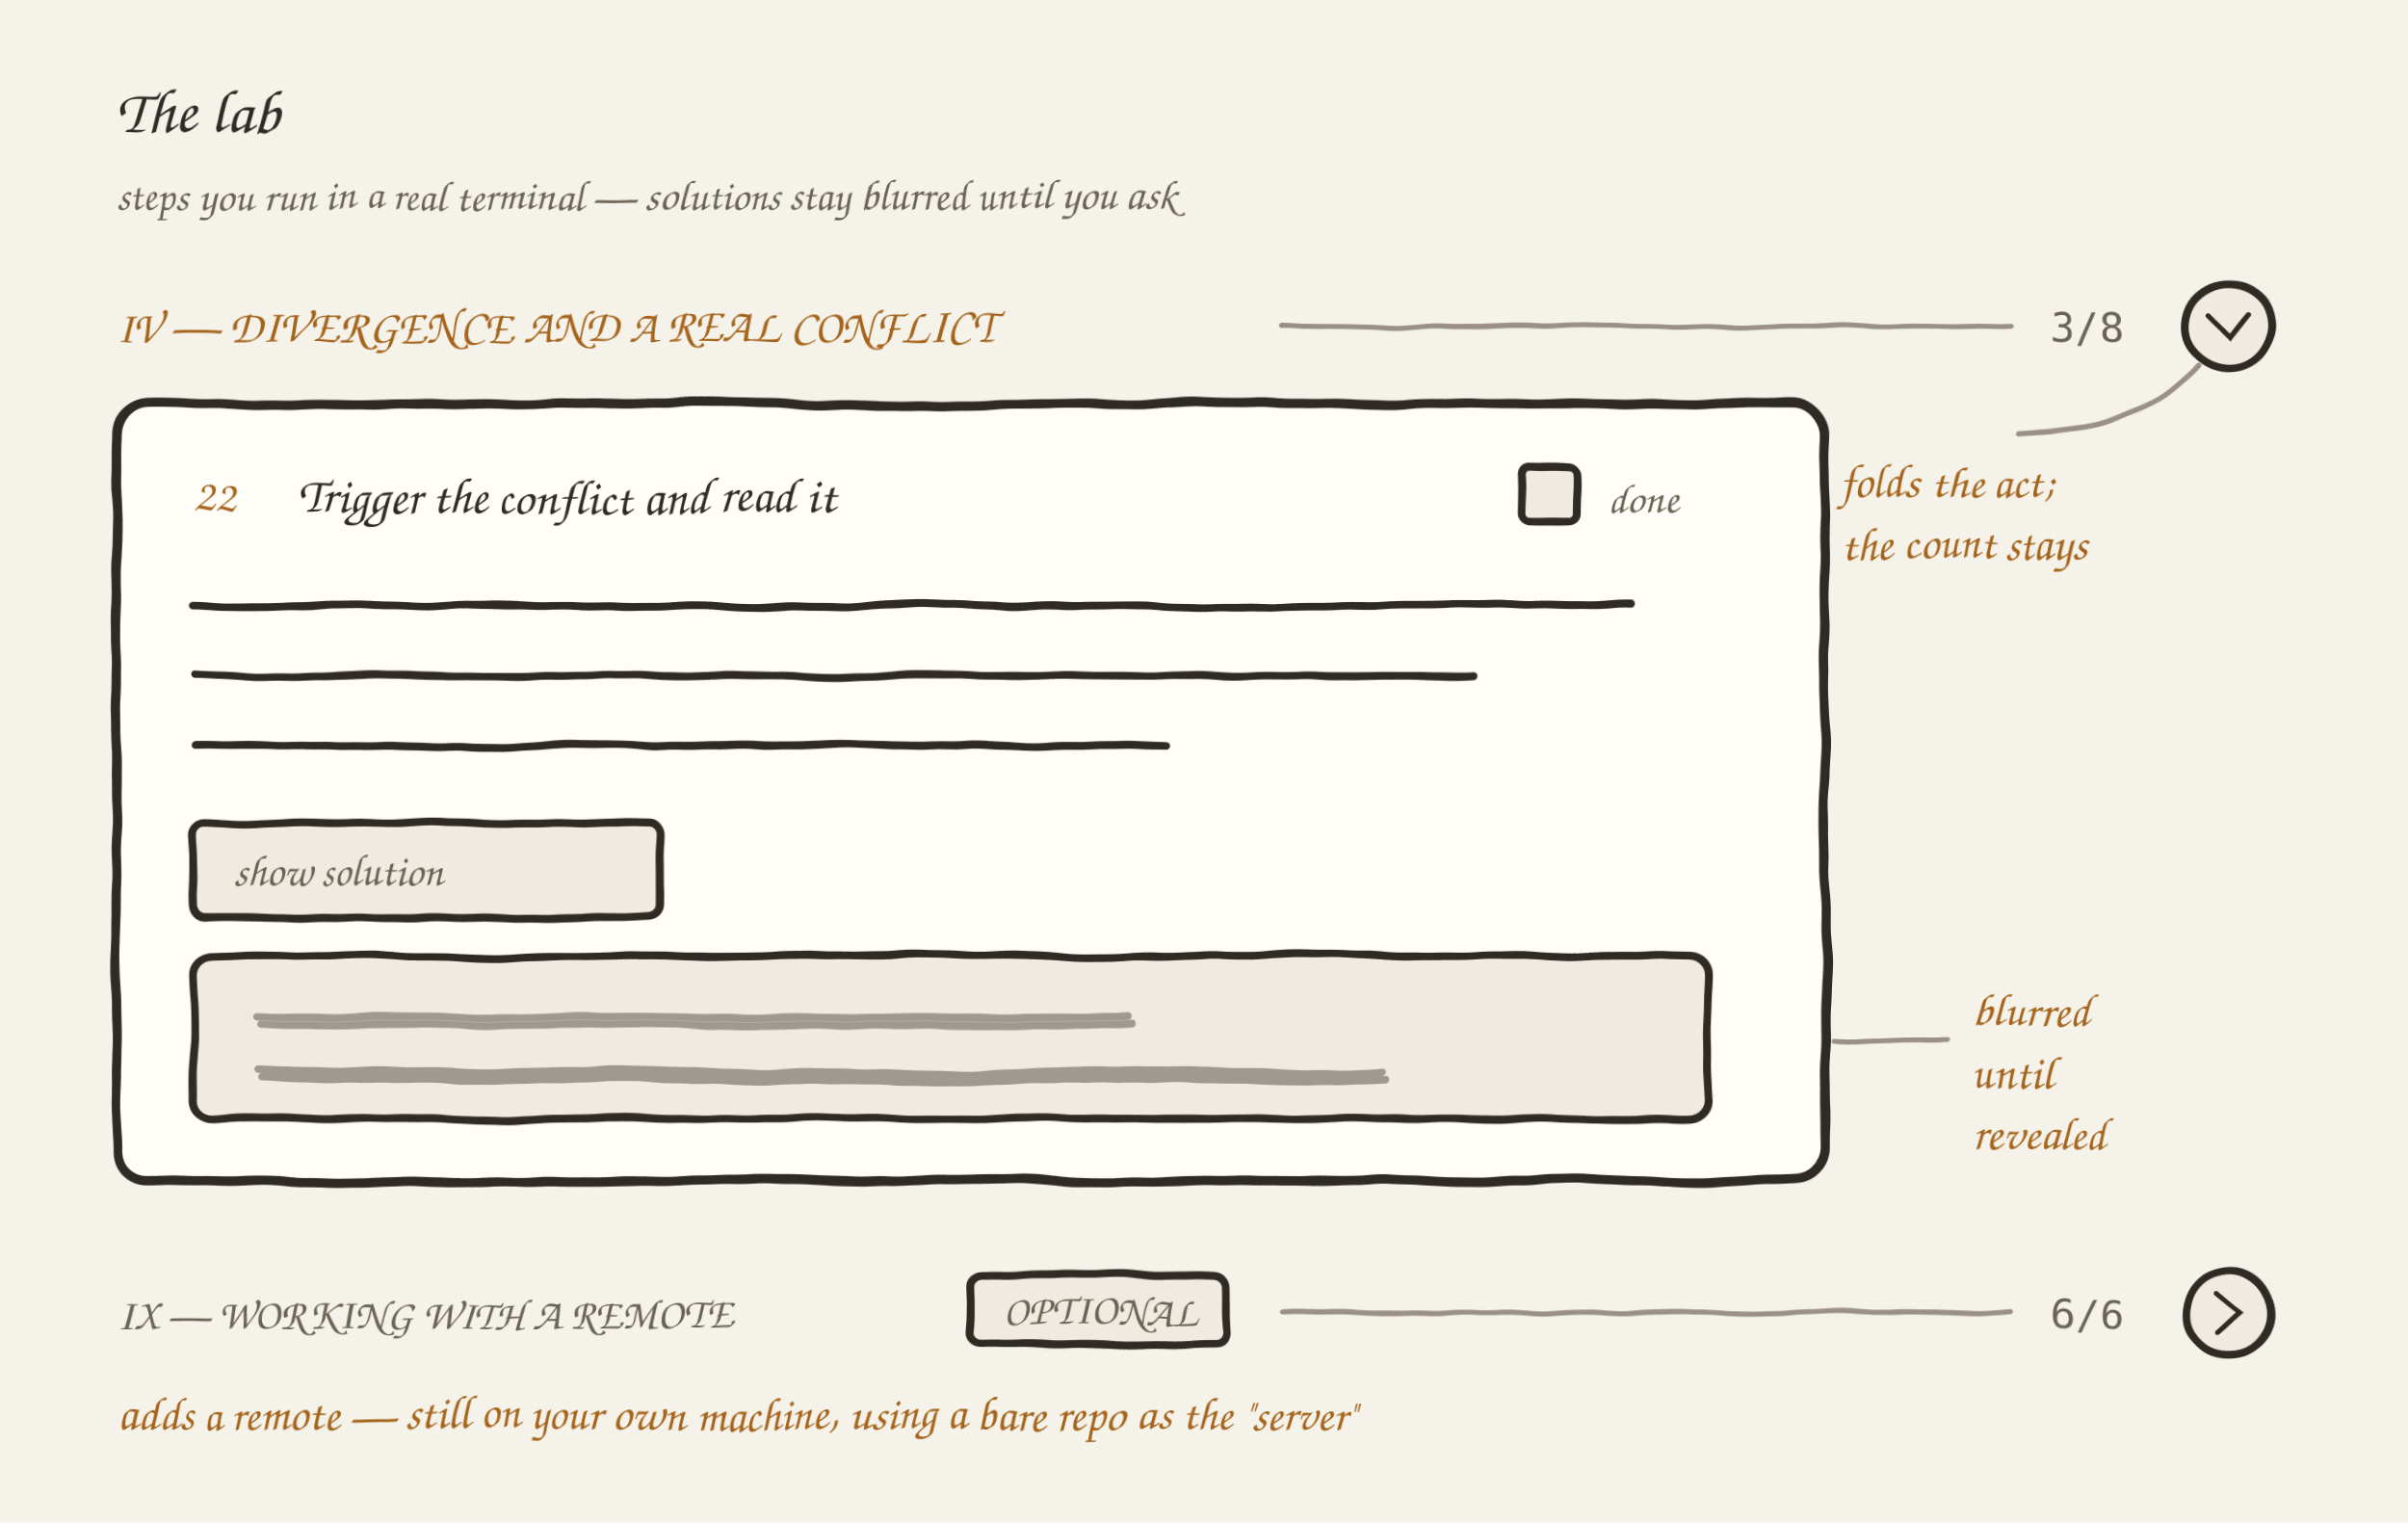
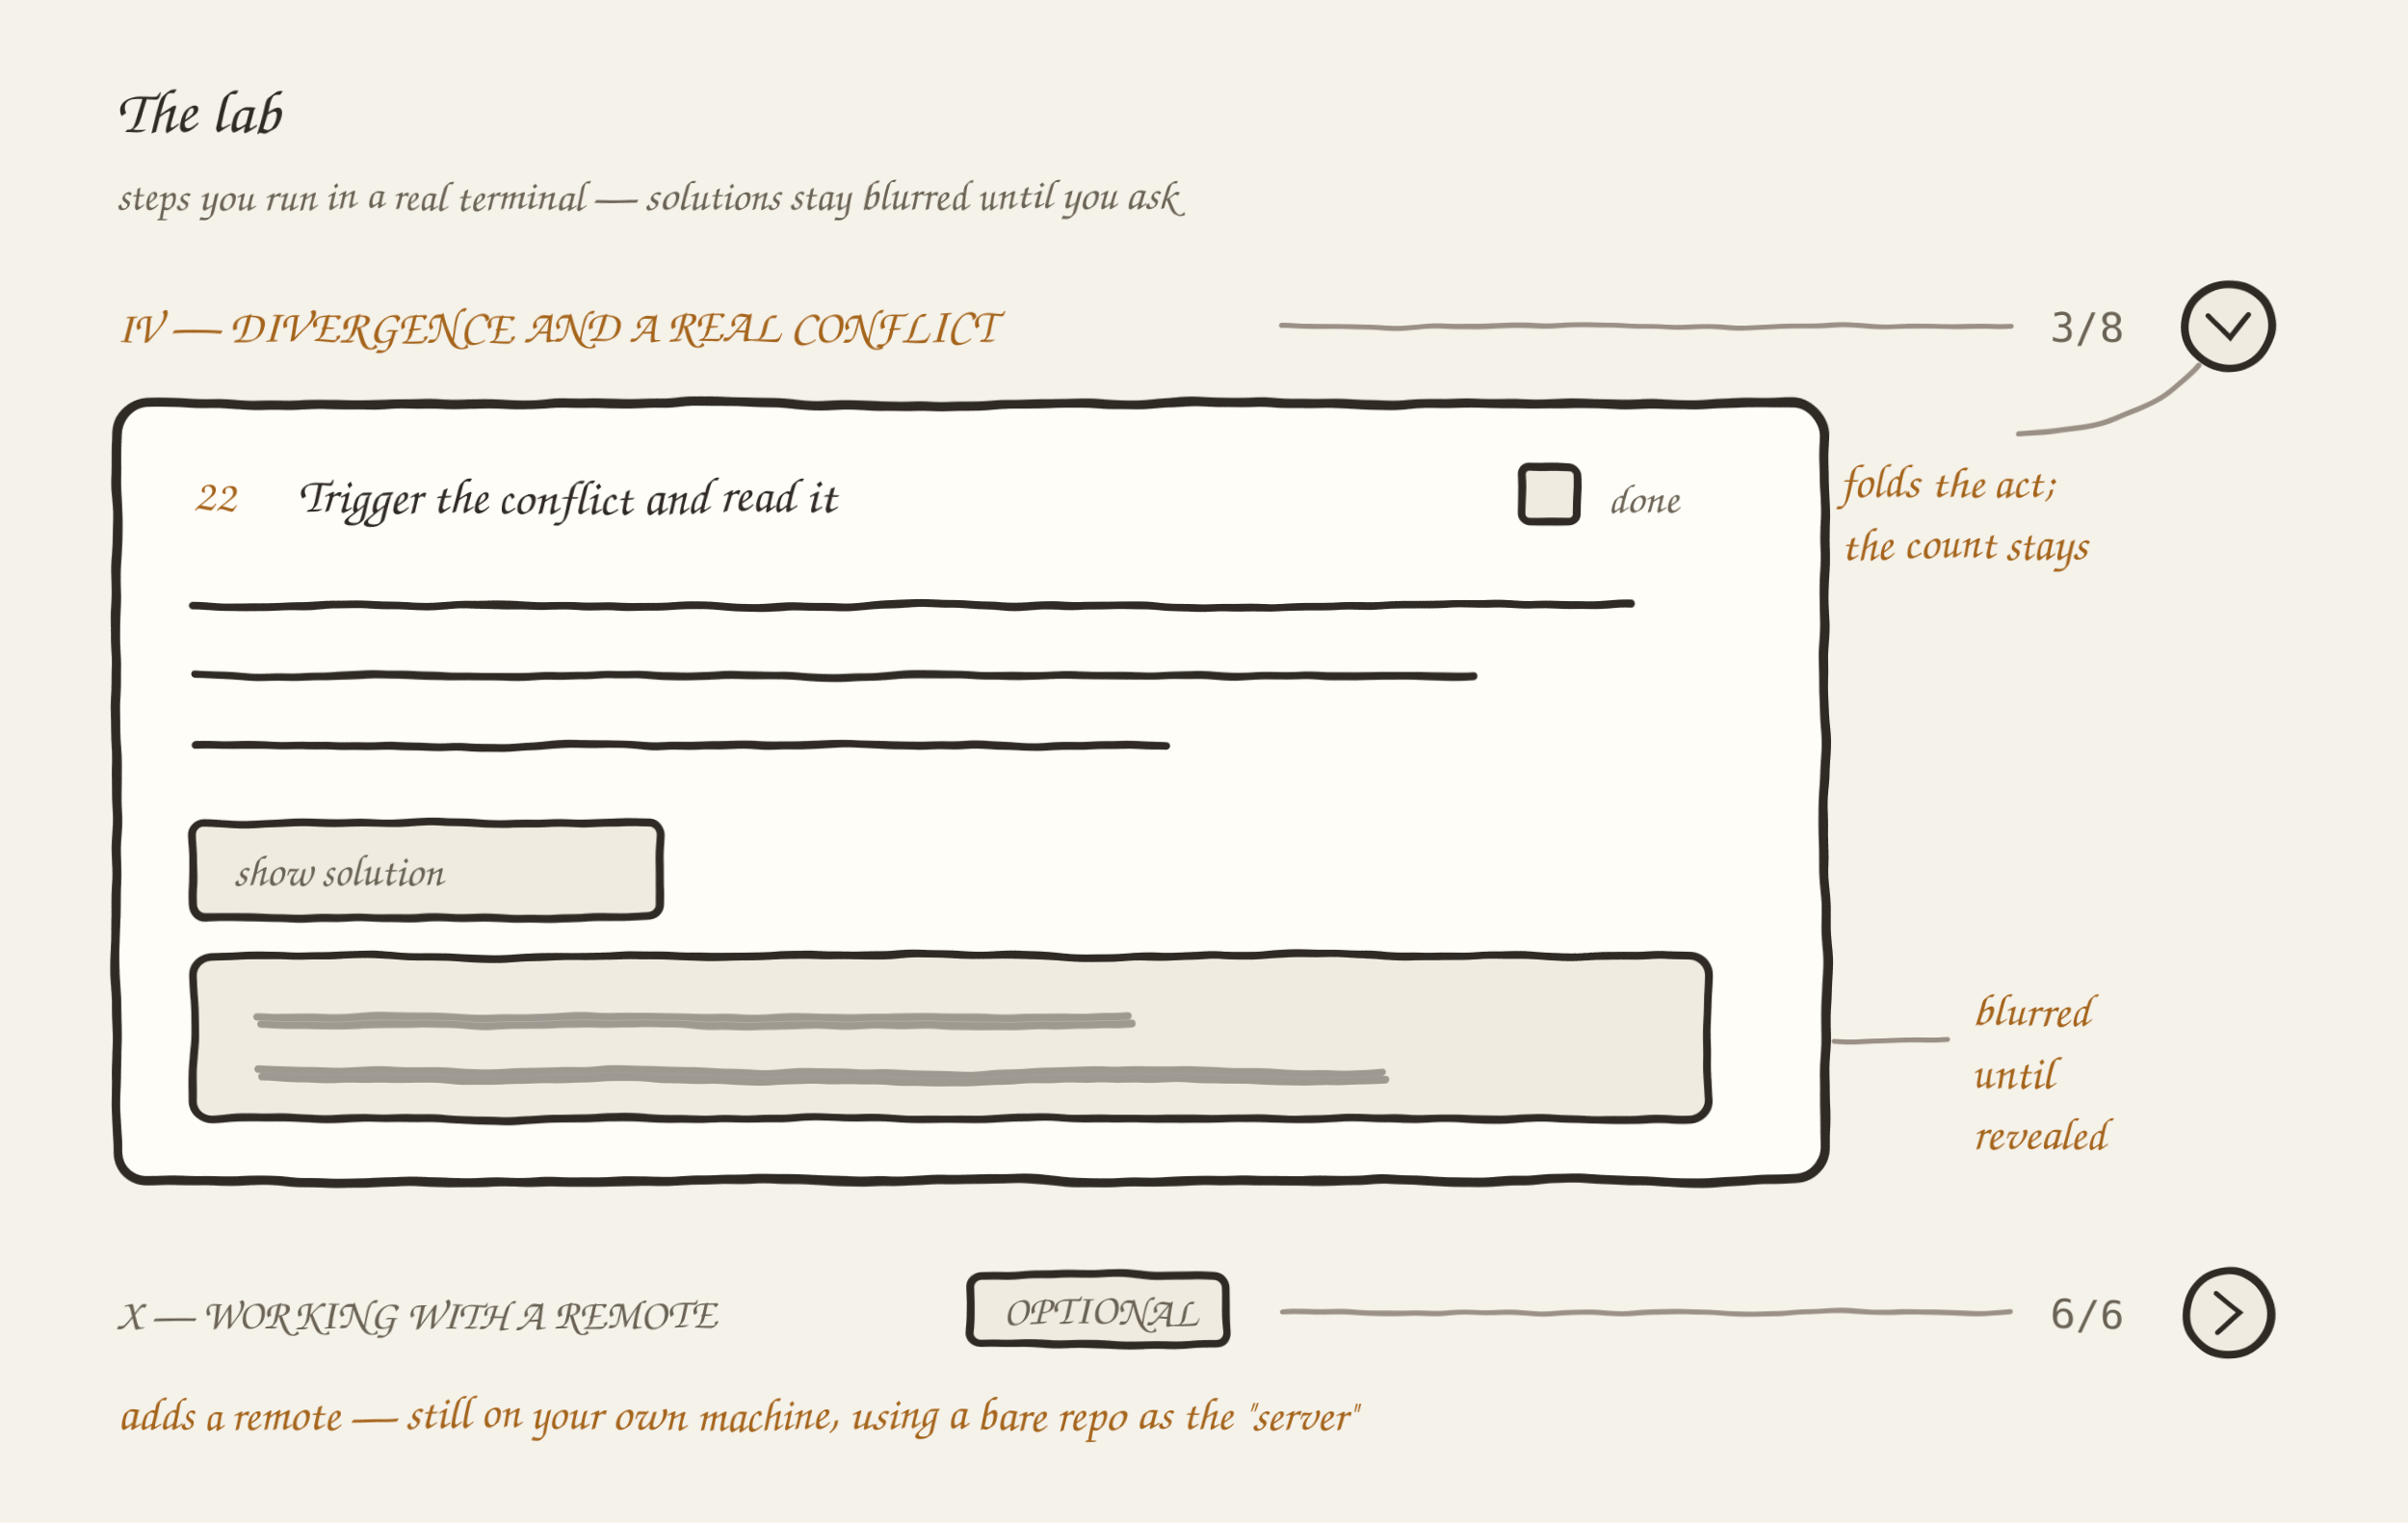
<svg xmlns="http://www.w3.org/2000/svg" viewBox="0 0 620 392" width="620" height="392" role="img" aria-label="Sketch of a lab step">
  <defs>
    <filter id="rough" x="-5%" y="-5%" width="110%" height="110%">
      <feTurbulence type="fractalNoise" baseFrequency="0.035" numOctaves="3" seed="11" result="n" />
      <feDisplacementMap in="SourceGraphic" in2="n" scale="2.2" xChannelSelector="R" yChannelSelector="G" />
    </filter>
  </defs>
  <style>
    .ink   { fill:none; stroke:#2f2a24; stroke-width:2; stroke-linecap:round; stroke-linejoin:round; }
    .thin  { fill:none; stroke:#2f2a24; stroke-width:1.3; stroke-linecap:round; }
    .fade  { fill:none; stroke:#9a9086; stroke-width:1.3; stroke-linecap:round; }
    .fill  { fill:#f0ebe0; stroke:#2f2a24; stroke-width:2; }
    .amber { fill:#e0a458; stroke:#2f2a24; stroke-width:1.5; }
    .green { fill:#7fb069; stroke:#2f2a24; stroke-width:1.5; }
    .rust  { fill:#c0674f; stroke:#2f2a24; stroke-width:1.5; }
    .paper { fill:#fffdf7; stroke:#2f2a24; stroke-width:2.4; }
    text   { font-family:'Comic Sans MS','Bradley Hand','Segoe Print','Chalkboard SE',cursive; fill:#2f2a24; }
    .t     { font-size:13px; }
    .s     { font-size:11px; fill:#6a6355; }
    .lbl   { font-size:12px; fill:#a5641b; }
    .mono  { font-family:ui-monospace,Menlo,Consolas,monospace; font-size:10.5px; fill:#6a6355; }
    .head  { font-size:16px; }
  </style>
  <rect width="620" height="392" fill="#f5f2ea" />
  <g filter="url(#rough)">
    <text class="head" x="30" y="34">The lab</text>
    <text class="s" x="30" y="54">steps you run in a real terminal — solutions stay blurred until you ask</text>
    <text class="lbl" x="30" y="88">IV — DIVERGENCE AND A REAL CONFLICT</text>
    <line class="fade" x1="330" y1="84" x2="518" y2="84" />
    <text class="mono" x="528" y="88">3/8</text>
    <circle class="fill" cx="574" cy="84" r="11" />
    <path class="thin" d="M569 81 L574 87 L579 81" />
    <path class="fade" d="M520 112 C 542 112, 558 104, 566 94" />
    <text class="lbl" x="474" y="128">folds the act;</text>
    <text class="lbl" x="474" y="144">the count stays</text>
    <rect class="paper" x="30" y="104" width="440" height="200" rx="8" />
    <text class="lbl" x="50" y="132">22</text>
    <text class="t" x="76" y="132">Trigger the conflict and read it</text>
    <rect class="fill" x="392" y="120" width="14" height="14" rx="2" />
    <text class="s" x="414" y="132">done</text>
    <line class="ink" x1="50" y1="156" x2="420" y2="156" />
    <line class="ink" x1="50" y1="174" x2="380" y2="174" />
    <line class="ink" x1="50" y1="192" x2="300" y2="192" />
    <rect class="fill" x="50" y="212" width="120" height="24" rx="3" />
    <text class="s" x="60" y="228">show solution</text>
    <rect class="fill" x="50" y="246" width="390" height="42" rx="5" />
    <g opacity="0.42">
      <line class="ink" x1="66" y1="262" x2="290" y2="262" />
      <line class="ink" x1="67" y1="264" x2="291" y2="264" />
      <line class="ink" x1="66" y1="276" x2="356" y2="276" />
      <line class="ink" x1="67" y1="278" x2="357" y2="278" />
    </g>
    <path class="fade" d="M502 268 C 490 268, 480 268, 472 268" />
    <text class="lbl" x="508" y="264">blurred</text>
    <text class="lbl" x="508" y="280">until</text>
    <text class="lbl" x="508" y="296">revealed</text>
-     <text class="s" x="30" y="342">IX — WORKING WITH A REMOTE</text>
+     <text class="s" x="30" y="342">X — WORKING WITH A REMOTE</text>
    <rect class="fill" x="250" y="328" width="66" height="18" rx="3" />
    <text class="s" x="258" y="341">OPTIONAL</text>
    <line class="fade" x1="330" y1="338" x2="518" y2="338" />
    <text class="mono" x="528" y="342">6/6</text>
    <circle class="fill" cx="574" cy="338" r="11" />
    <path class="thin" d="M571 333 L577 338 L571 343" />
    <text class="lbl" x="30" y="368">adds a remote — still on your own machine, using a bare repo as the "server"</text>
  </g>
</svg>
